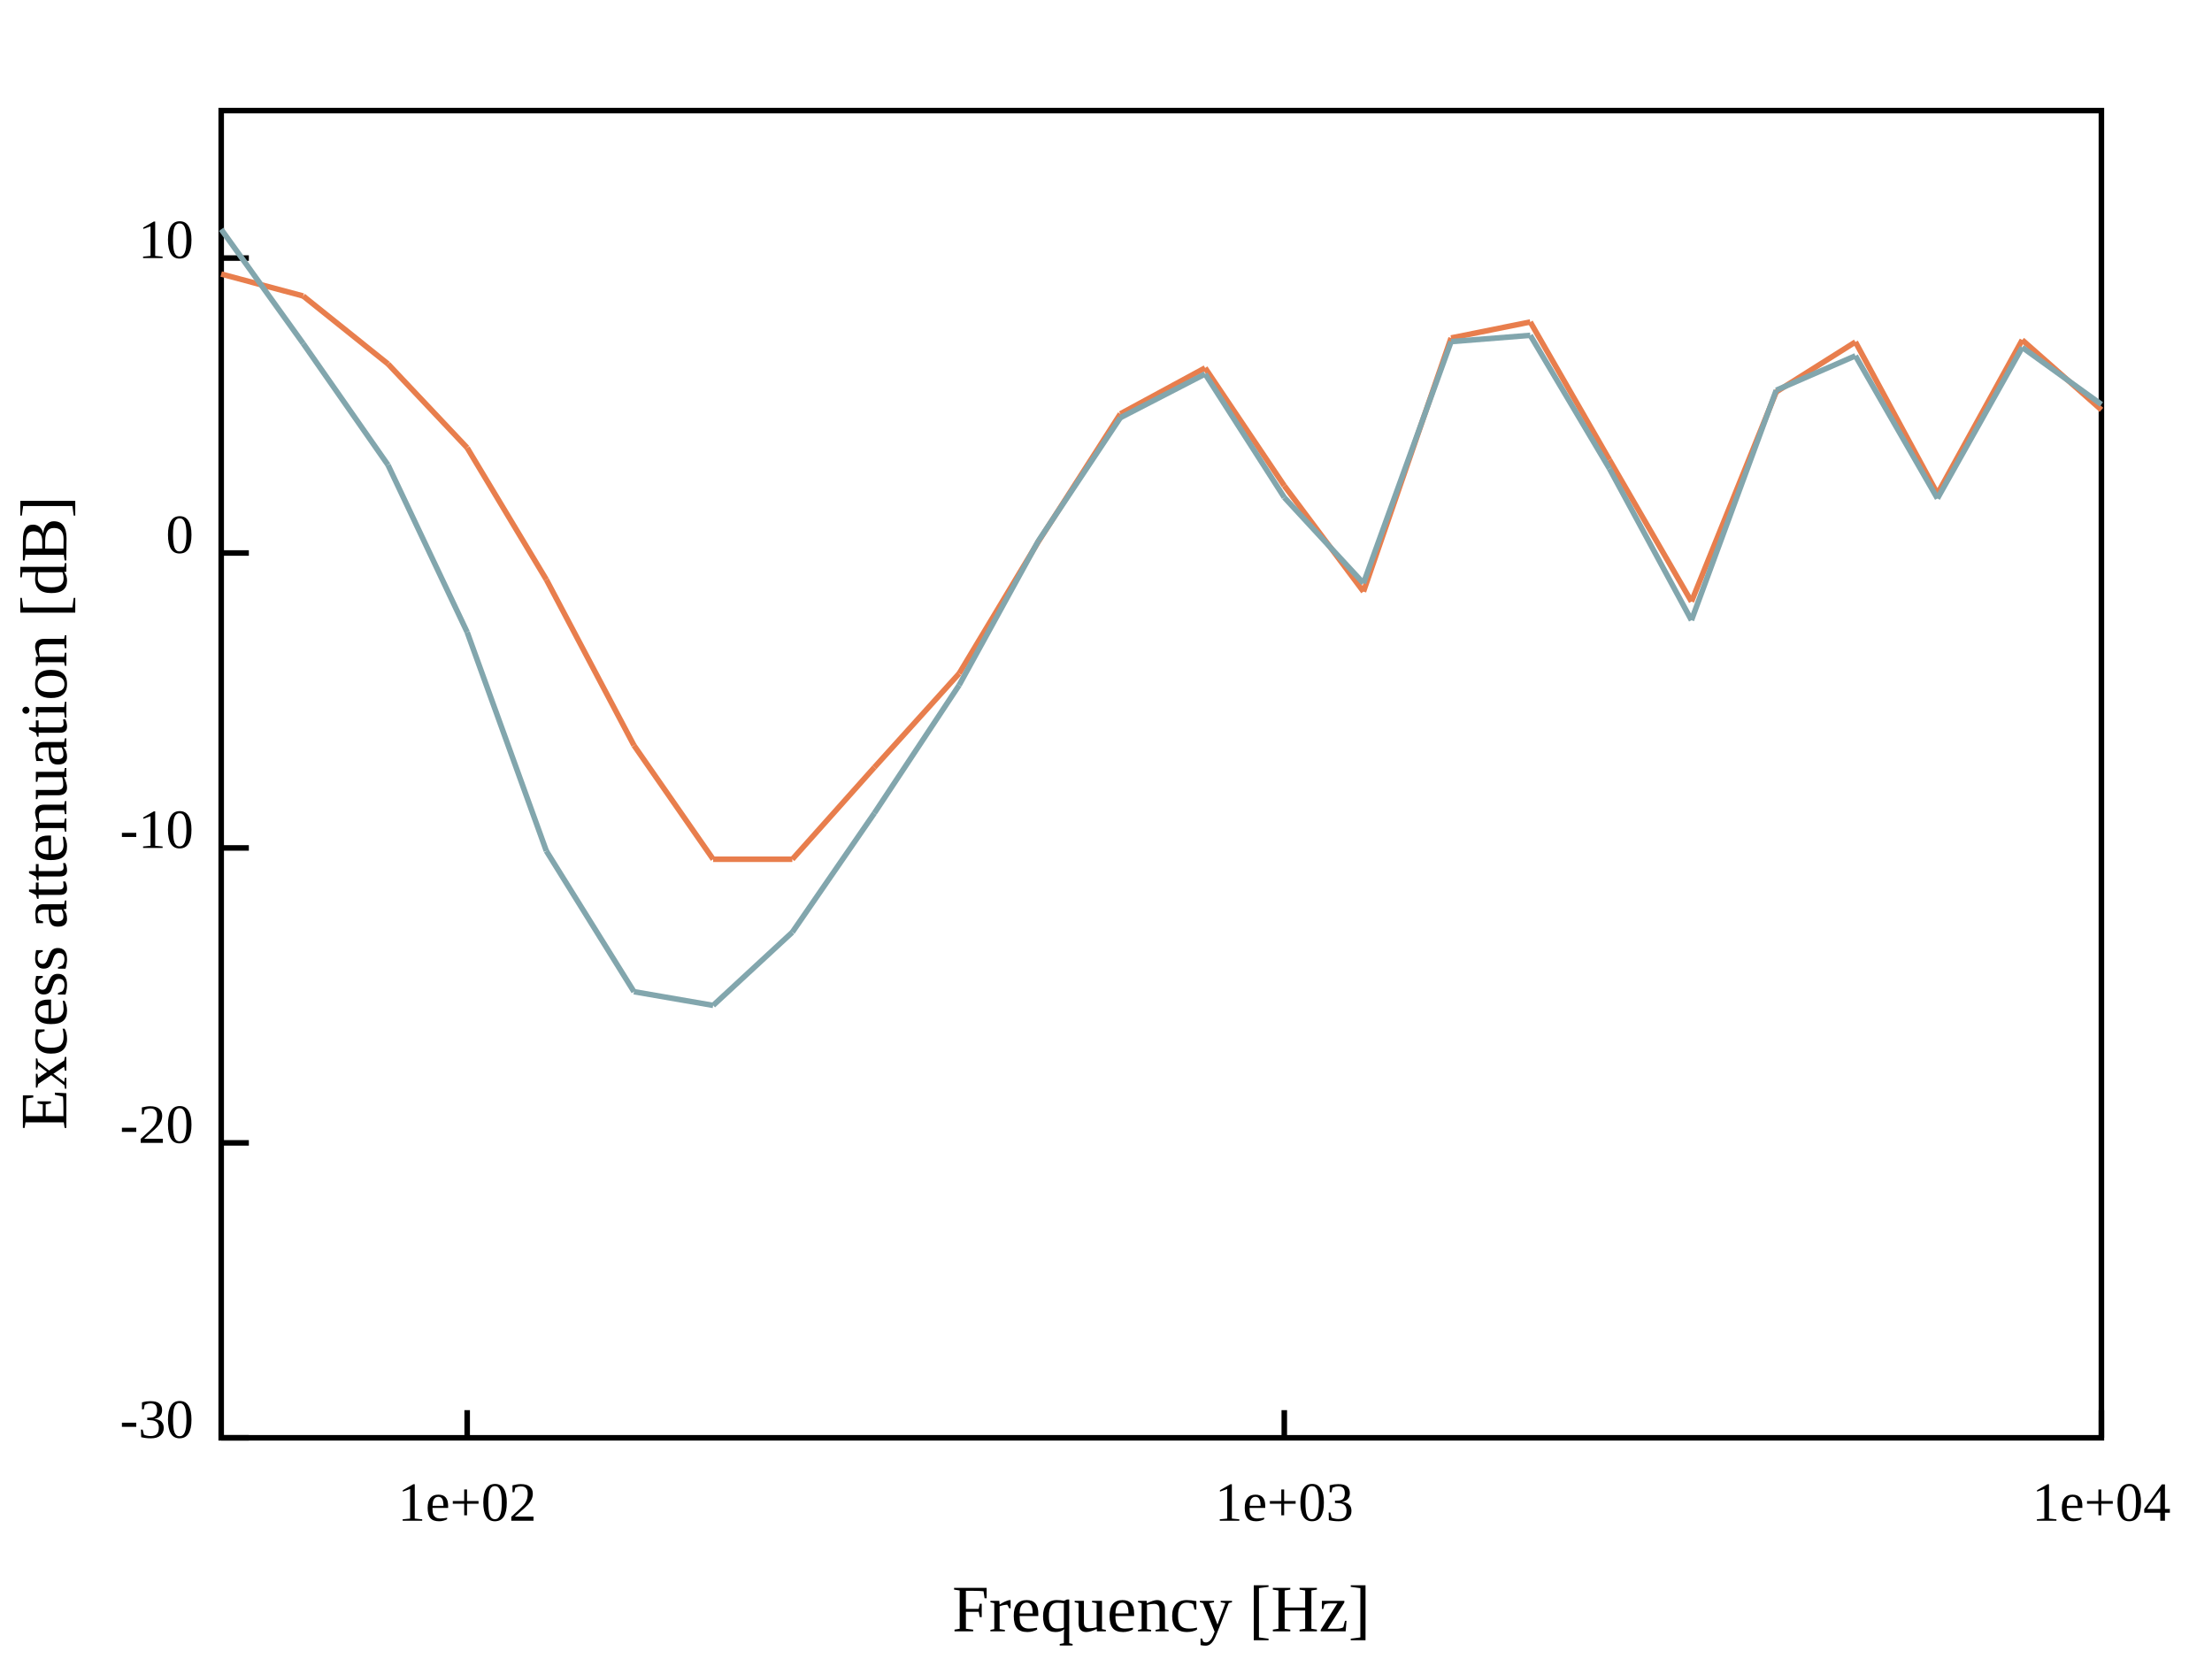
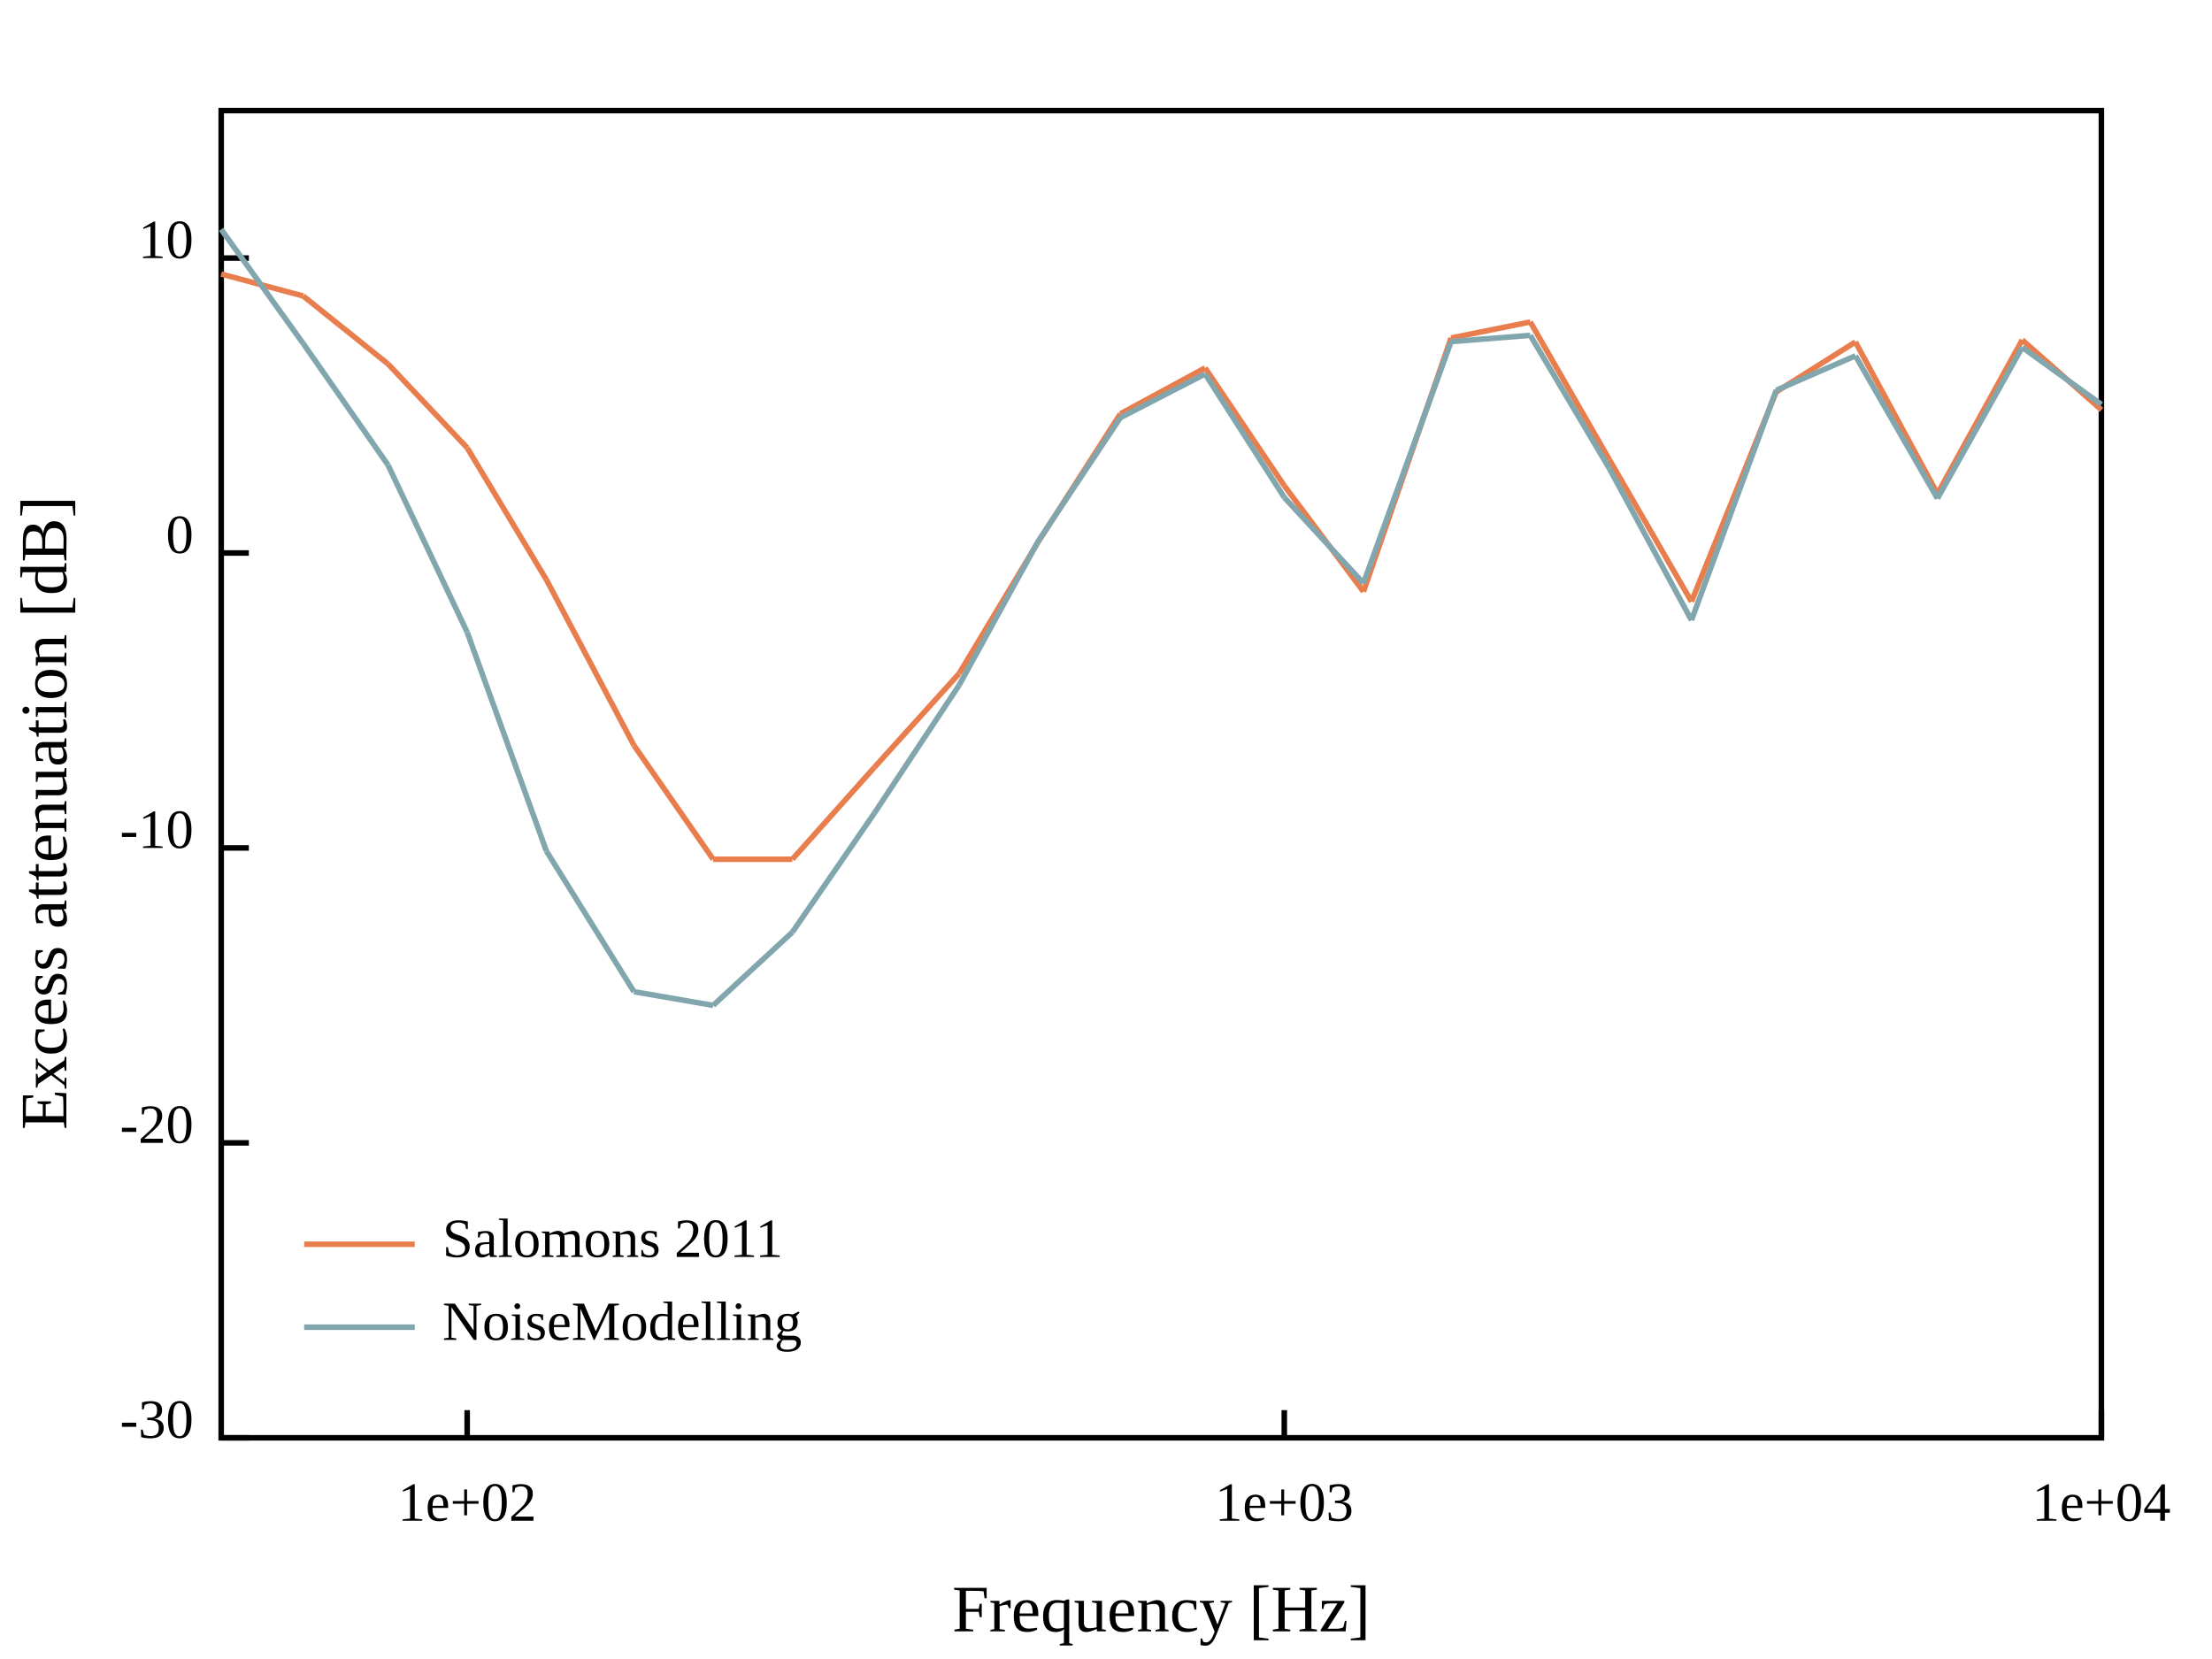
<svg height="300" width="400">
  <rect width="400" height="300" x="0" y="0" style="fill:white; stroke:none" />
  <rect width="340" height="240" x="40" y="20" style="fill:none; stroke-width:1;stroke:black" />
  <line x1="40" y1="260" x2="45" y2="260" style="fill:none; stroke-width:1; stroke:black" />
  <text x="35" y="260" text-anchor="end" style="stroke:none; fill:black; font-size:smaller">-30</text>
  <line x1="40" y1="206.667" x2="45" y2="206.667" style="fill:none; stroke-width:1; stroke:black" />
  <text x="35" y="206.667" text-anchor="end" style="stroke:none; fill:black; font-size:smaller">-20</text>
  <line x1="40" y1="153.333" x2="45" y2="153.333" style="fill:none; stroke-width:1; stroke:black" />
  <text x="35" y="153.333" text-anchor="end" style="stroke:none; fill:black; font-size:smaller">-10</text>
  <line x1="40" y1="100" x2="45" y2="100" style="fill:none; stroke-width:1; stroke:black" />
  <text x="35" y="100" text-anchor="end" style="stroke:none; fill:black; font-size:smaller">0</text>
  <line x1="40" y1="46.667" x2="45" y2="46.667" style="fill:none; stroke-width:1; stroke:black" />
  <text x="35" y="46.667" text-anchor="end" style="stroke:none; fill:black; font-size:smaller">10</text>
  <line x1="84.48" y1="260" x2="84.48" y2="255" style="fill:none; stroke-width:1; stroke:black" />
  <text x="84.48" y="275" text-anchor="middle" style="stroke:none; fill:black; font-size:smaller">1e+02</text>
  <line x1="232.24" y1="260" x2="232.24" y2="255" style="fill:none; stroke-width:1; stroke:black" />
  <text x="232.24" y="275" text-anchor="middle" style="stroke:none; fill:black; font-size:smaller">1e+03</text>
  <line x1="380" y1="260" x2="380" y2="255" style="fill:none; stroke-width:1; stroke:black" />
  <text x="380" y="275" text-anchor="middle" style="stroke:none; fill:black; font-size:smaller">1e+04</text>
  <line x1="40" y1="49.556" x2="54.831" y2="53.529" style="fill:none; stroke-width:1; stroke:rgb(232,126,77)" />
  <line x1="54.831" y1="53.529" x2="70.161" y2="65.809" style="fill:none; stroke-width:1; stroke:rgb(232,126,77)" />
  <line x1="70.161" y1="65.809" x2="84.48" y2="80.978" style="fill:none; stroke-width:1; stroke:rgb(232,126,77)" />
  <line x1="84.48" y1="80.978" x2="98.8" y2="104.816" style="fill:none; stroke-width:1; stroke:rgb(232,126,77)" />
  <line x1="98.8" y1="104.816" x2="114.641" y2="134.793" style="fill:none; stroke-width:1; stroke:rgb(232,126,77)" />
  <line x1="114.641" y1="134.793" x2="128.96" y2="155.38" style="fill:none; stroke-width:1; stroke:rgb(232,126,77)" />
  <line x1="128.96" y1="155.38" x2="143.28" y2="155.38" style="fill:none; stroke-width:1; stroke:rgb(232,126,77)" />
  <line x1="143.28" y1="155.38" x2="158.11" y2="138.766" style="fill:none; stroke-width:1; stroke:rgb(232,126,77)" />
  <line x1="158.11" y1="138.766" x2="173.441" y2="121.791" style="fill:none; stroke-width:1; stroke:rgb(232,126,77)" />
  <line x1="173.441" y1="121.791" x2="187.76" y2="97.953" style="fill:none; stroke-width:1; stroke:rgb(232,126,77)" />
  <line x1="187.76" y1="97.953" x2="202.591" y2="74.838" style="fill:none; stroke-width:1; stroke:rgb(232,126,77)" />
  <line x1="202.591" y1="74.838" x2="217.921" y2="66.531" style="fill:none; stroke-width:1; stroke:rgb(232,126,77)" />
  <line x1="217.921" y1="66.531" x2="232.24" y2="87.84" style="fill:none; stroke-width:1; stroke:rgb(232,126,77)" />
  <line x1="232.24" y1="87.84" x2="246.559" y2="106.983" style="fill:none; stroke-width:1; stroke:rgb(232,126,77)" />
  <line x1="246.559" y1="106.983" x2="262.401" y2="61.114" style="fill:none; stroke-width:1; stroke:rgb(232,126,77)" />
  <line x1="262.401" y1="61.114" x2="276.72" y2="58.224" style="fill:none; stroke-width:1; stroke:rgb(232,126,77)" />
  <line x1="276.72" y1="58.224" x2="291.04" y2="83.145" style="fill:none; stroke-width:1; stroke:rgb(232,126,77)" />
  <line x1="291.04" y1="83.145" x2="305.87" y2="108.789" style="fill:none; stroke-width:1; stroke:rgb(232,126,77)" />
  <line x1="305.87" y1="108.789" x2="321.2" y2="70.865" style="fill:none; stroke-width:1; stroke:rgb(232,126,77)" />
  <line x1="321.2" y1="70.865" x2="335.52" y2="61.836" style="fill:none; stroke-width:1; stroke:rgb(232,126,77)" />
  <line x1="335.52" y1="61.836" x2="350.351" y2="89.285" style="fill:none; stroke-width:1; stroke:rgb(232,126,77)" />
  <line x1="350.351" y1="89.285" x2="365.681" y2="61.475" style="fill:none; stroke-width:1; stroke:rgb(232,126,77)" />
  <line x1="365.681" y1="61.475" x2="380" y2="74.116" style="fill:none; stroke-width:1; stroke:rgb(232,126,77)" />
  <line x1="40" y1="41.472" x2="54.831" y2="62.124" style="fill:none; stroke-width:1; stroke:rgb(130,166,173)" />
  <line x1="54.831" y1="62.124" x2="70.161" y2="84.079" style="fill:none; stroke-width:1; stroke:rgb(130,166,173)" />
  <line x1="70.161" y1="84.079" x2="84.48" y2="114.318" style="fill:none; stroke-width:1; stroke:rgb(130,166,173)" />
  <line x1="84.48" y1="114.318" x2="98.8" y2="153.889" style="fill:none; stroke-width:1; stroke:rgb(130,166,173)" />
  <line x1="98.8" y1="153.889" x2="114.641" y2="179.331" style="fill:none; stroke-width:1; stroke:rgb(130,166,173)" />
  <line x1="114.641" y1="179.331" x2="128.96" y2="181.807" style="fill:none; stroke-width:1; stroke:rgb(130,166,173)" />
  <line x1="128.96" y1="181.807" x2="143.28" y2="168.571" style="fill:none; stroke-width:1; stroke:rgb(130,166,173)" />
  <line x1="143.28" y1="168.571" x2="158.11" y2="147.051" style="fill:none; stroke-width:1; stroke:rgb(130,166,173)" />
  <line x1="158.11" y1="147.051" x2="173.441" y2="123.899" style="fill:none; stroke-width:1; stroke:rgb(130,166,173)" />
  <line x1="173.441" y1="123.899" x2="187.76" y2="97.834" style="fill:none; stroke-width:1; stroke:rgb(130,166,173)" />
  <line x1="187.76" y1="97.834" x2="202.591" y2="75.532" style="fill:none; stroke-width:1; stroke:rgb(130,166,173)" />
  <line x1="202.591" y1="75.532" x2="217.921" y2="67.624" style="fill:none; stroke-width:1; stroke:rgb(130,166,173)" />
  <line x1="217.921" y1="67.624" x2="232.24" y2="89.959" style="fill:none; stroke-width:1; stroke:rgb(130,166,173)" />
  <line x1="232.24" y1="89.959" x2="246.559" y2="105.465" style="fill:none; stroke-width:1; stroke:rgb(130,166,173)" />
  <line x1="246.559" y1="105.465" x2="262.401" y2="61.775" style="fill:none; stroke-width:1; stroke:rgb(130,166,173)" />
  <line x1="262.401" y1="61.775" x2="276.72" y2="60.639" style="fill:none; stroke-width:1; stroke:rgb(130,166,173)" />
  <line x1="276.72" y1="60.639" x2="291.04" y2="84.746" style="fill:none; stroke-width:1; stroke:rgb(130,166,173)" />
  <line x1="291.04" y1="84.746" x2="305.87" y2="112.158" style="fill:none; stroke-width:1; stroke:rgb(130,166,173)" />
  <line x1="305.87" y1="112.158" x2="321.2" y2="70.568" style="fill:none; stroke-width:1; stroke:rgb(130,166,173)" />
  <line x1="321.2" y1="70.568" x2="335.52" y2="64.343" style="fill:none; stroke-width:1; stroke:rgb(130,166,173)" />
  <line x1="335.52" y1="64.343" x2="350.351" y2="90.142" style="fill:none; stroke-width:1; stroke:rgb(130,166,173)" />
  <line x1="350.351" y1="90.142" x2="365.681" y2="62.817" style="fill:none; stroke-width:1; stroke:rgb(130,166,173)" />
  <line x1="365.681" y1="62.817" x2="380" y2="73.135" style="fill:none; stroke-width:1; stroke:rgb(130,166,173)" />
  <text x="210" y="295" text-anchor="middle" style="stroke:none; fill:black">Frequency [Hz]</text>
  <text x="5" y="140" transform="rotate(-90, 12, 140)" text-anchor="middle" style="stroke:none; fill:black">Excess attenuation [dB]</text>
+   <line x1="55" y1="225" x2="75" y2="225" style="fill:none; stroke-width:1; stroke:rgb(232,126,77)" />
+   <text x="80" y="225" dominant-baseline="middle" style="stroke:none; fill:black; font-size:smaller">Salomons 2011</text>
+   <line x1="55" y1="240" x2="75" y2="240" style="fill:none; stroke-width:1; stroke:rgb(130,166,173)" />
+   <text x="80" y="240" dominant-baseline="middle" style="stroke:none; fill:black; font-size:smaller">NoiseModelling</text>
</svg>
